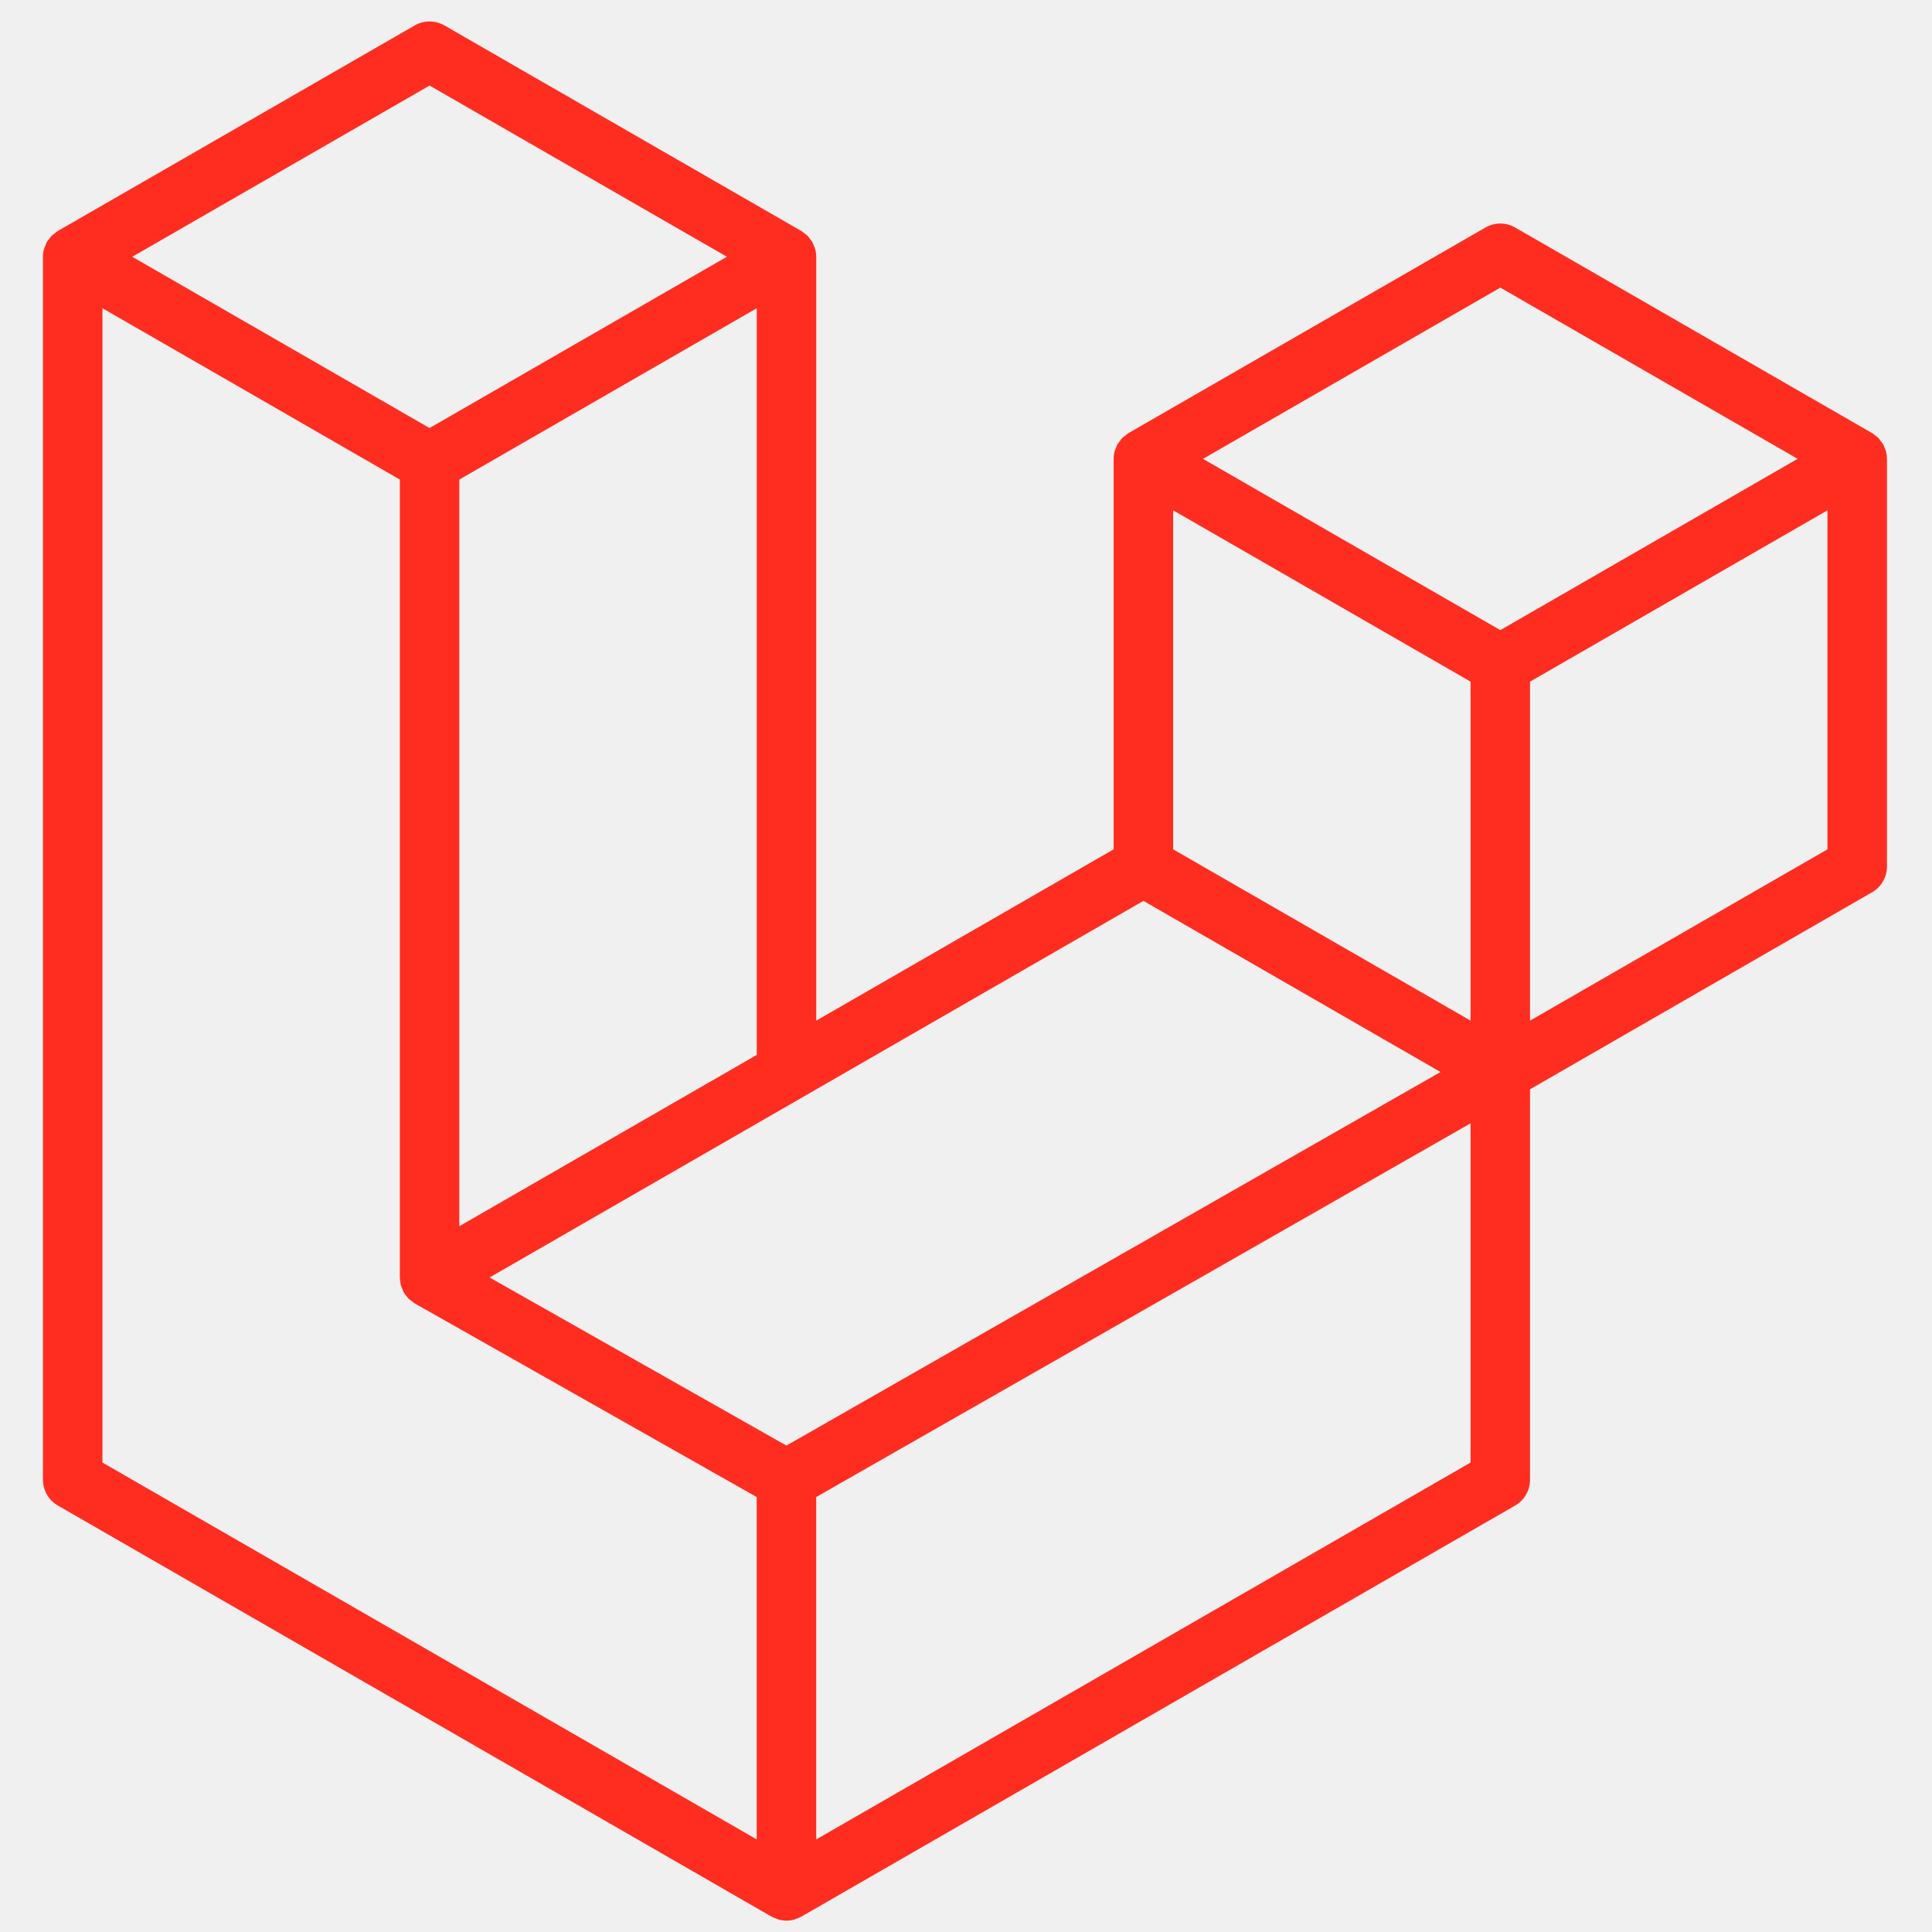
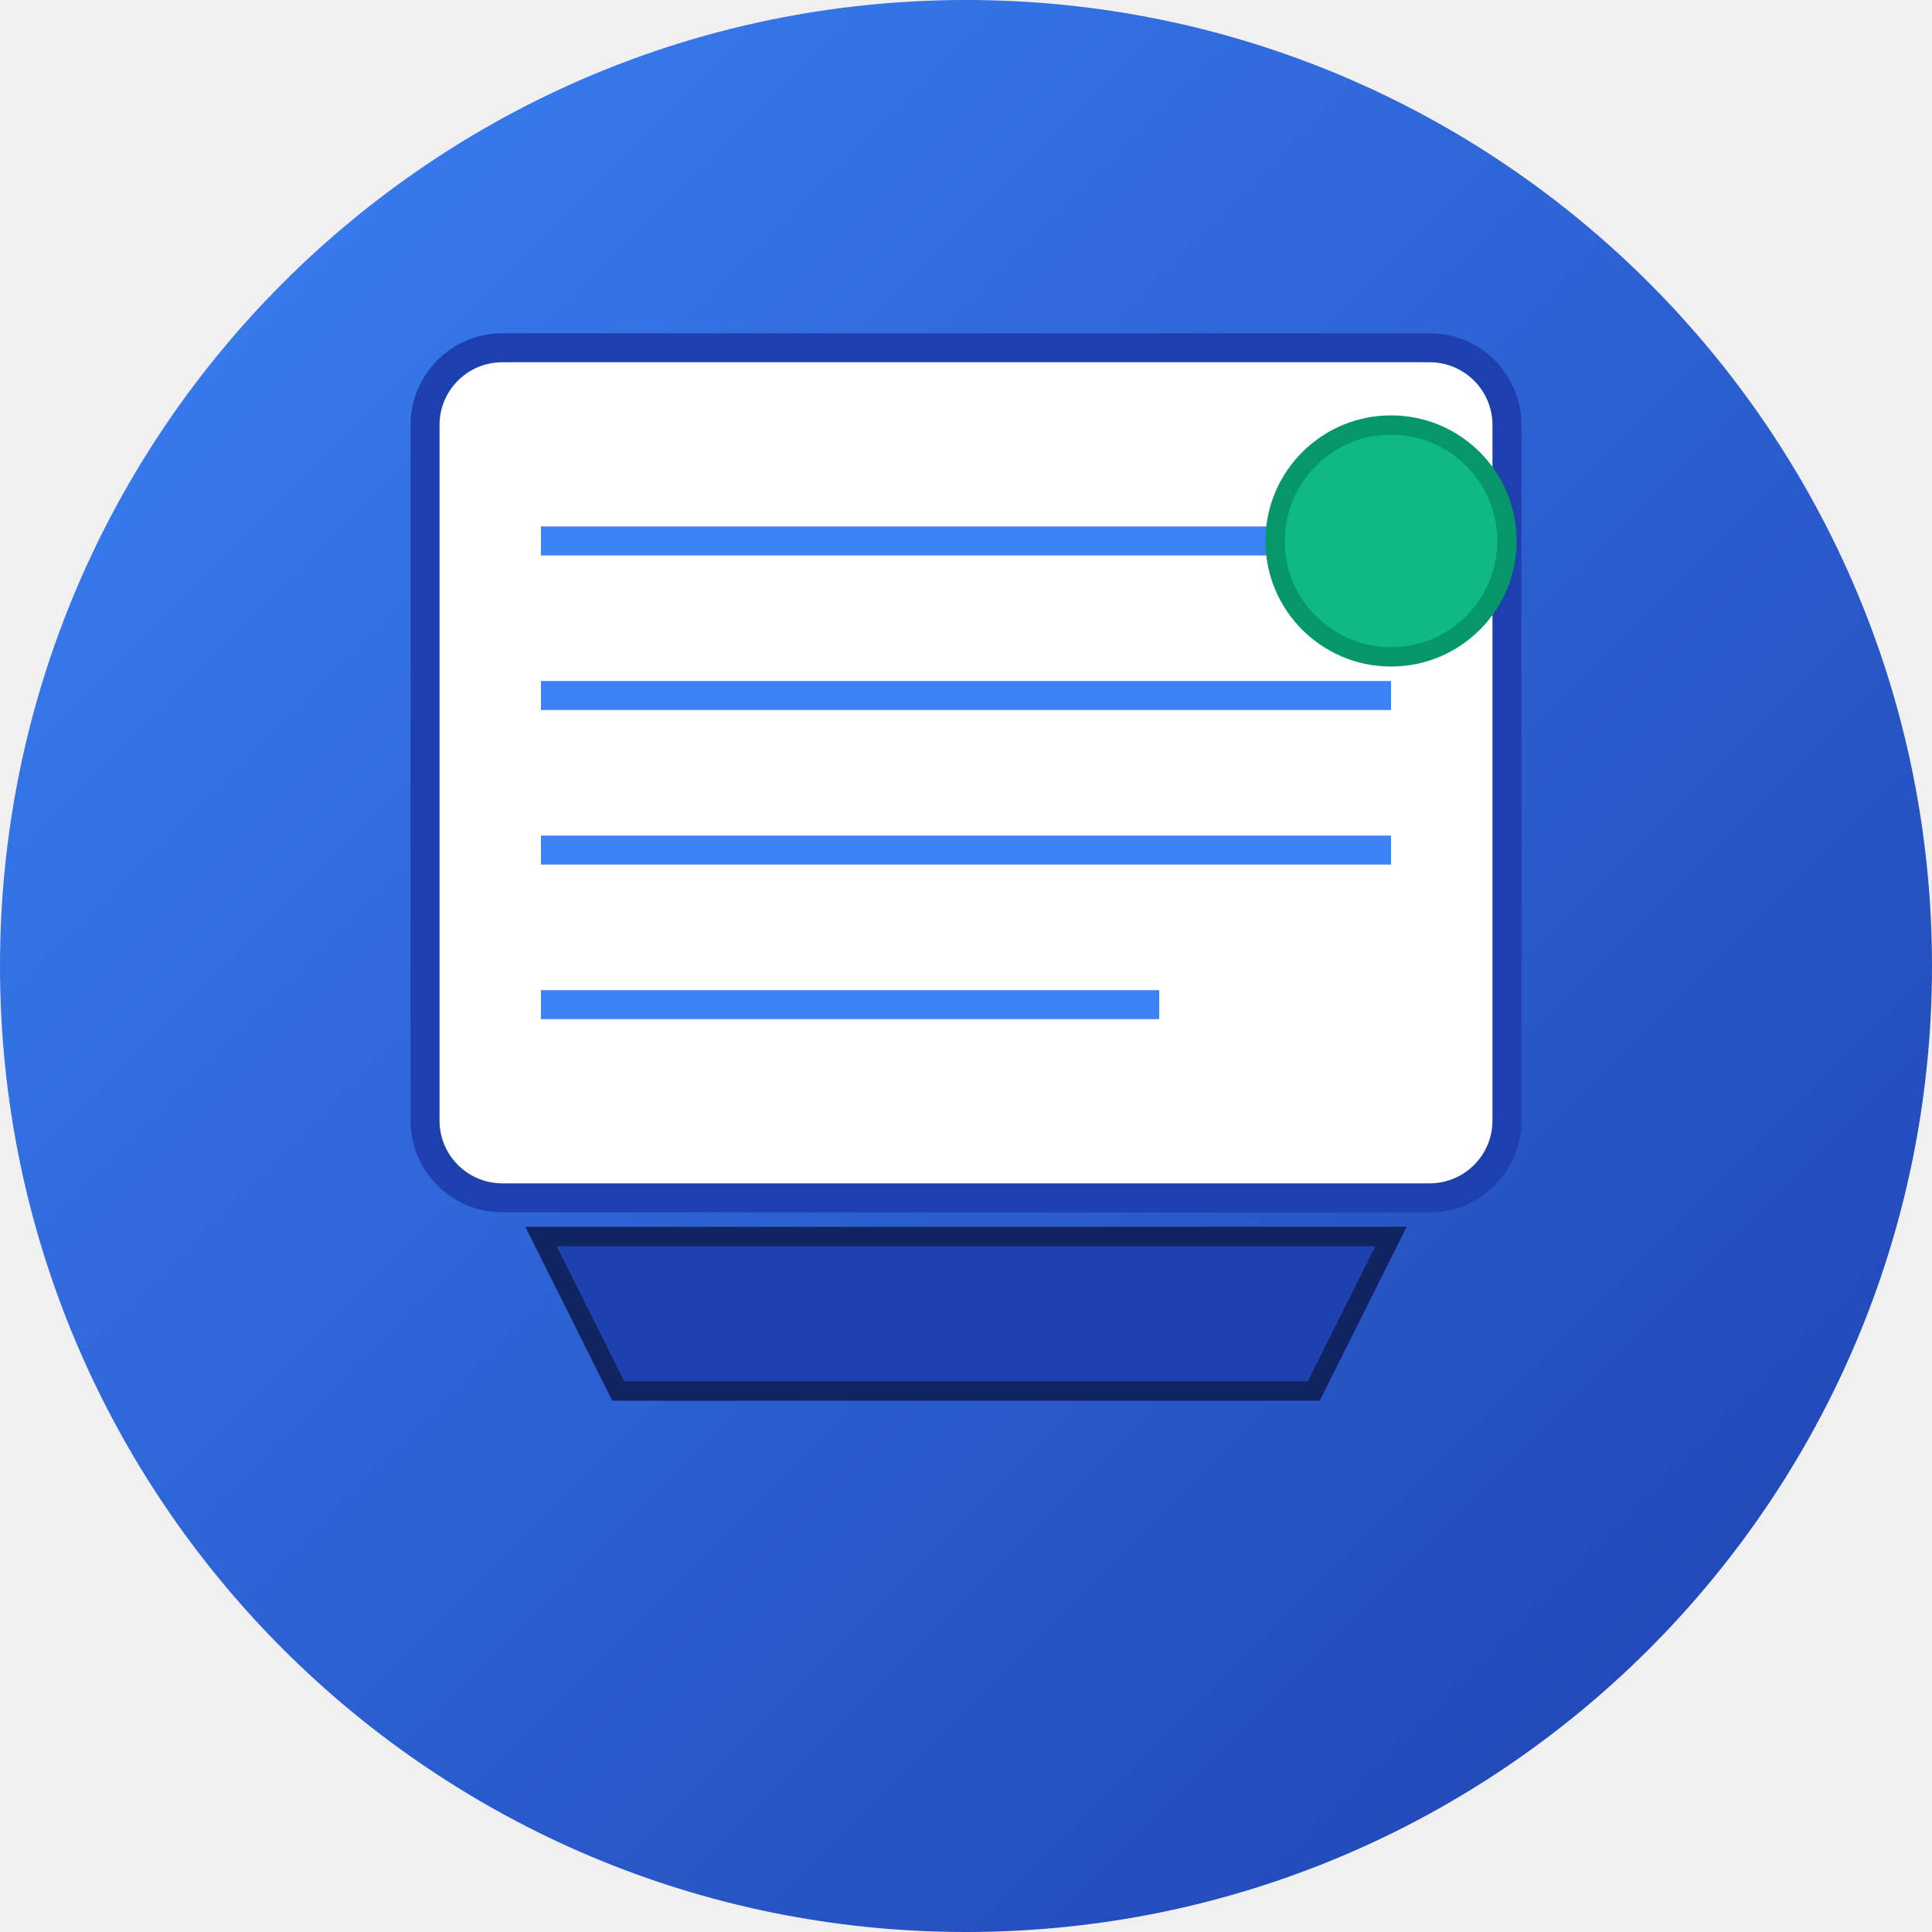
- <svg xmlns="http://www.w3.org/2000/svg" width="166" height="166" viewBox="0 0 166 166" fill="none">
-   <path fill-rule="evenodd" clip-rule="evenodd" d="M162.041 38.759C162.099 38.977 162.129 39.201 162.13 39.426V74.452C162.13 74.902 162.011 75.344 161.786 75.733C161.561 76.122 161.237 76.444 160.847 76.668L131.462 93.594V127.141C131.462 128.054 130.977 128.897 130.186 129.357L68.847 164.683C68.707 164.763 68.554 164.814 68.401 164.868C68.343 164.887 68.289 164.922 68.228 164.938C67.8 165.051 67.349 165.051 66.92 164.938C66.85 164.919 66.786 164.881 66.719 164.855C66.579 164.804 66.432 164.76 66.298 164.683L4.972 129.357C4.583 129.133 4.259 128.81 4.034 128.421C3.808 128.032 3.69 127.591 3.689 127.141L3.689 22.063C3.689 21.834 3.721 21.61 3.779 21.393C3.798 21.32 3.843 21.253 3.868 21.179C3.916 21.045 3.961 20.908 4.031 20.783C4.079 20.7 4.149 20.633 4.206 20.557C4.28 20.454 4.347 20.349 4.433 20.26C4.506 20.186 4.602 20.132 4.685 20.068C4.778 19.992 4.861 19.909 4.966 19.848L35.633 2.185C36.022 1.961 36.462 1.844 36.91 1.844C37.358 1.844 37.798 1.961 38.186 2.185L68.851 19.848H68.857C68.959 19.912 69.045 19.992 69.138 20.065C69.221 20.129 69.313 20.186 69.387 20.257C69.476 20.349 69.54 20.454 69.616 20.557C69.671 20.633 69.744 20.7 69.789 20.783C69.862 20.911 69.904 21.045 69.955 21.179C69.98 21.253 70.025 21.32 70.044 21.396C70.103 21.614 70.133 21.838 70.133 22.063V87.694L95.686 72.974V39.423C95.686 39.2 95.718 38.973 95.775 38.759C95.798 38.683 95.839 38.615 95.865 38.542C95.916 38.408 95.96 38.271 96.031 38.146C96.079 38.063 96.149 37.996 96.203 37.92C96.279 37.818 96.343 37.712 96.433 37.623C96.506 37.549 96.599 37.495 96.681 37.431C96.777 37.355 96.86 37.272 96.962 37.211L127.633 19.548C128.021 19.324 128.461 19.206 128.91 19.206C129.358 19.206 129.798 19.324 130.186 19.548L160.85 37.211C160.959 37.275 161.042 37.355 161.137 37.428C161.217 37.492 161.31 37.549 161.383 37.62C161.473 37.712 161.536 37.818 161.613 37.92C161.67 37.996 161.741 38.063 161.785 38.146C161.859 38.271 161.9 38.408 161.951 38.542C161.98 38.615 162.021 38.683 162.041 38.759ZM157.018 72.974V43.848L146.287 50.028L131.462 58.568V87.694L157.021 72.974H157.018ZM126.354 125.663V96.518L111.771 104.85L70.13 128.626V158.046L126.354 125.663ZM8.801 26.485V125.663L65.018 158.043V128.629L35.649 112L35.64 111.994L35.627 111.988C35.528 111.93 35.445 111.847 35.353 111.777C35.273 111.713 35.18 111.662 35.11 111.592L35.104 111.582C35.021 111.502 34.963 111.403 34.893 111.314C34.829 111.228 34.753 111.154 34.702 111.065L34.699 111.055C34.641 110.96 34.606 110.845 34.565 110.736C34.523 110.64 34.469 110.551 34.443 110.449C34.411 110.328 34.405 110.197 34.392 110.072C34.379 109.976 34.354 109.881 34.354 109.785V109.778V41.205L19.532 32.662L8.801 26.485ZM36.913 7.35L11.364 22.063L36.907 36.777L62.453 22.06L36.907 7.35H36.913ZM50.2 99.174L65.022 90.637V26.485L54.291 32.665L39.466 41.205V105.357L50.2 99.174ZM128.91 24.713L103.363 39.426L128.91 54.14L154.453 39.423L128.91 24.713ZM126.354 58.568L111.529 50.028L100.798 43.848V72.974L115.619 81.511L126.354 87.694V58.568ZM67.571 124.205L105.042 102.803L123.772 92.109L98.245 77.405L68.854 94.334L42.066 109.762L67.571 124.205Z" fill="#FF2D20" />
+ <svg xmlns="http://www.w3.org/2000/svg" viewBox="0 0 100 100">
+   <defs>
+     <linearGradient id="grad" x1="0%" y1="0%" x2="100%" y2="100%">
+       <stop offset="0%" style="stop-color:#3b82f6;stop-opacity:1" />
+       <stop offset="100%" style="stop-color:#1e40af;stop-opacity:1" />
+     </linearGradient>
+   </defs>
+   <circle cx="50" cy="50" r="50" fill="url(#grad)" />
+   <rect x="22" y="18" width="56" height="44" rx="4" fill="#ffffff" stroke="#1e40af" stroke-width="1.5" />
+   <line x1="28" y1="28" x2="72" y2="28" stroke="#3b82f6" stroke-width="1.5" />
+   <line x1="28" y1="36" x2="72" y2="36" stroke="#3b82f6" stroke-width="1.5" />
+   <line x1="28" y1="44" x2="72" y2="44" stroke="#3b82f6" stroke-width="1.5" />
+   <line x1="28" y1="52" x2="60" y2="52" stroke="#3b82f6" stroke-width="1.5" />
+   <path d="M 28 64 L 32 72 L 68 72 L 72 64 Z" fill="#1e40af" stroke="#0f2461" stroke-width="1" />
+   <circle cx="72" cy="28" r="6" fill="#10b981" stroke="#059669" stroke-width="1" />
+   <path d="M 68 25 L 76 25 L 76 31 L 68 31 Z" fill="#10b981" opacity="0.3" />
</svg>
